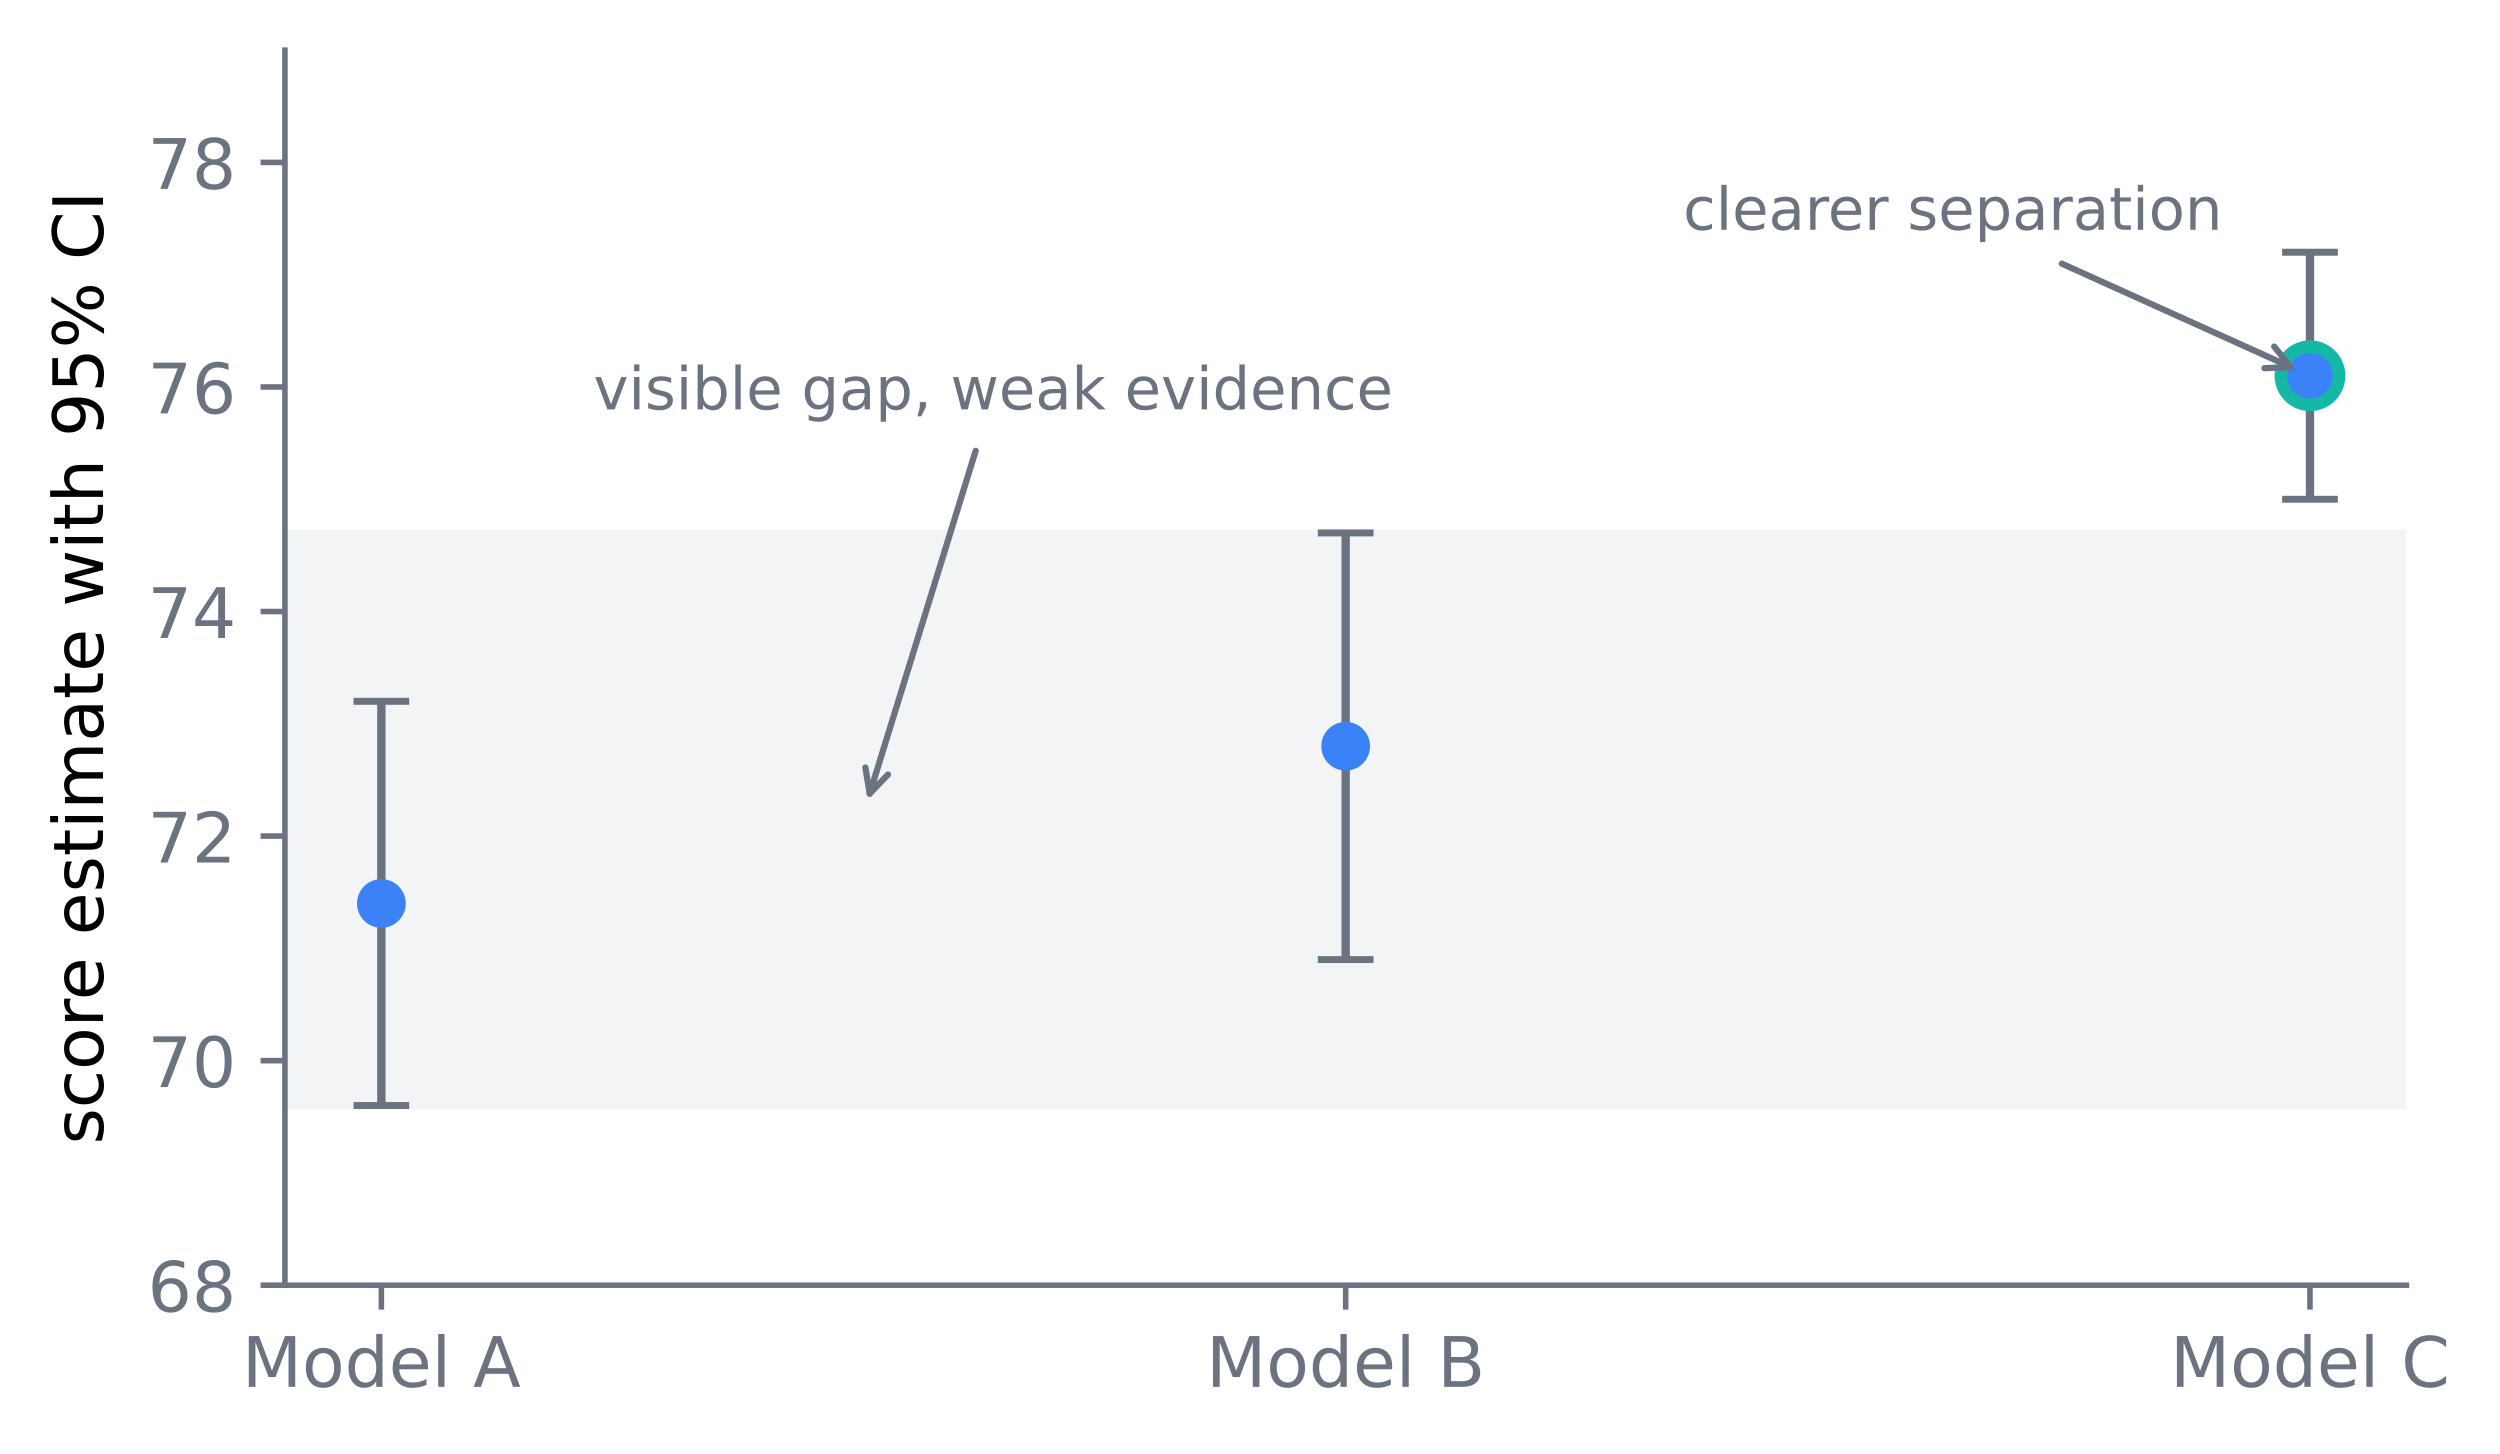
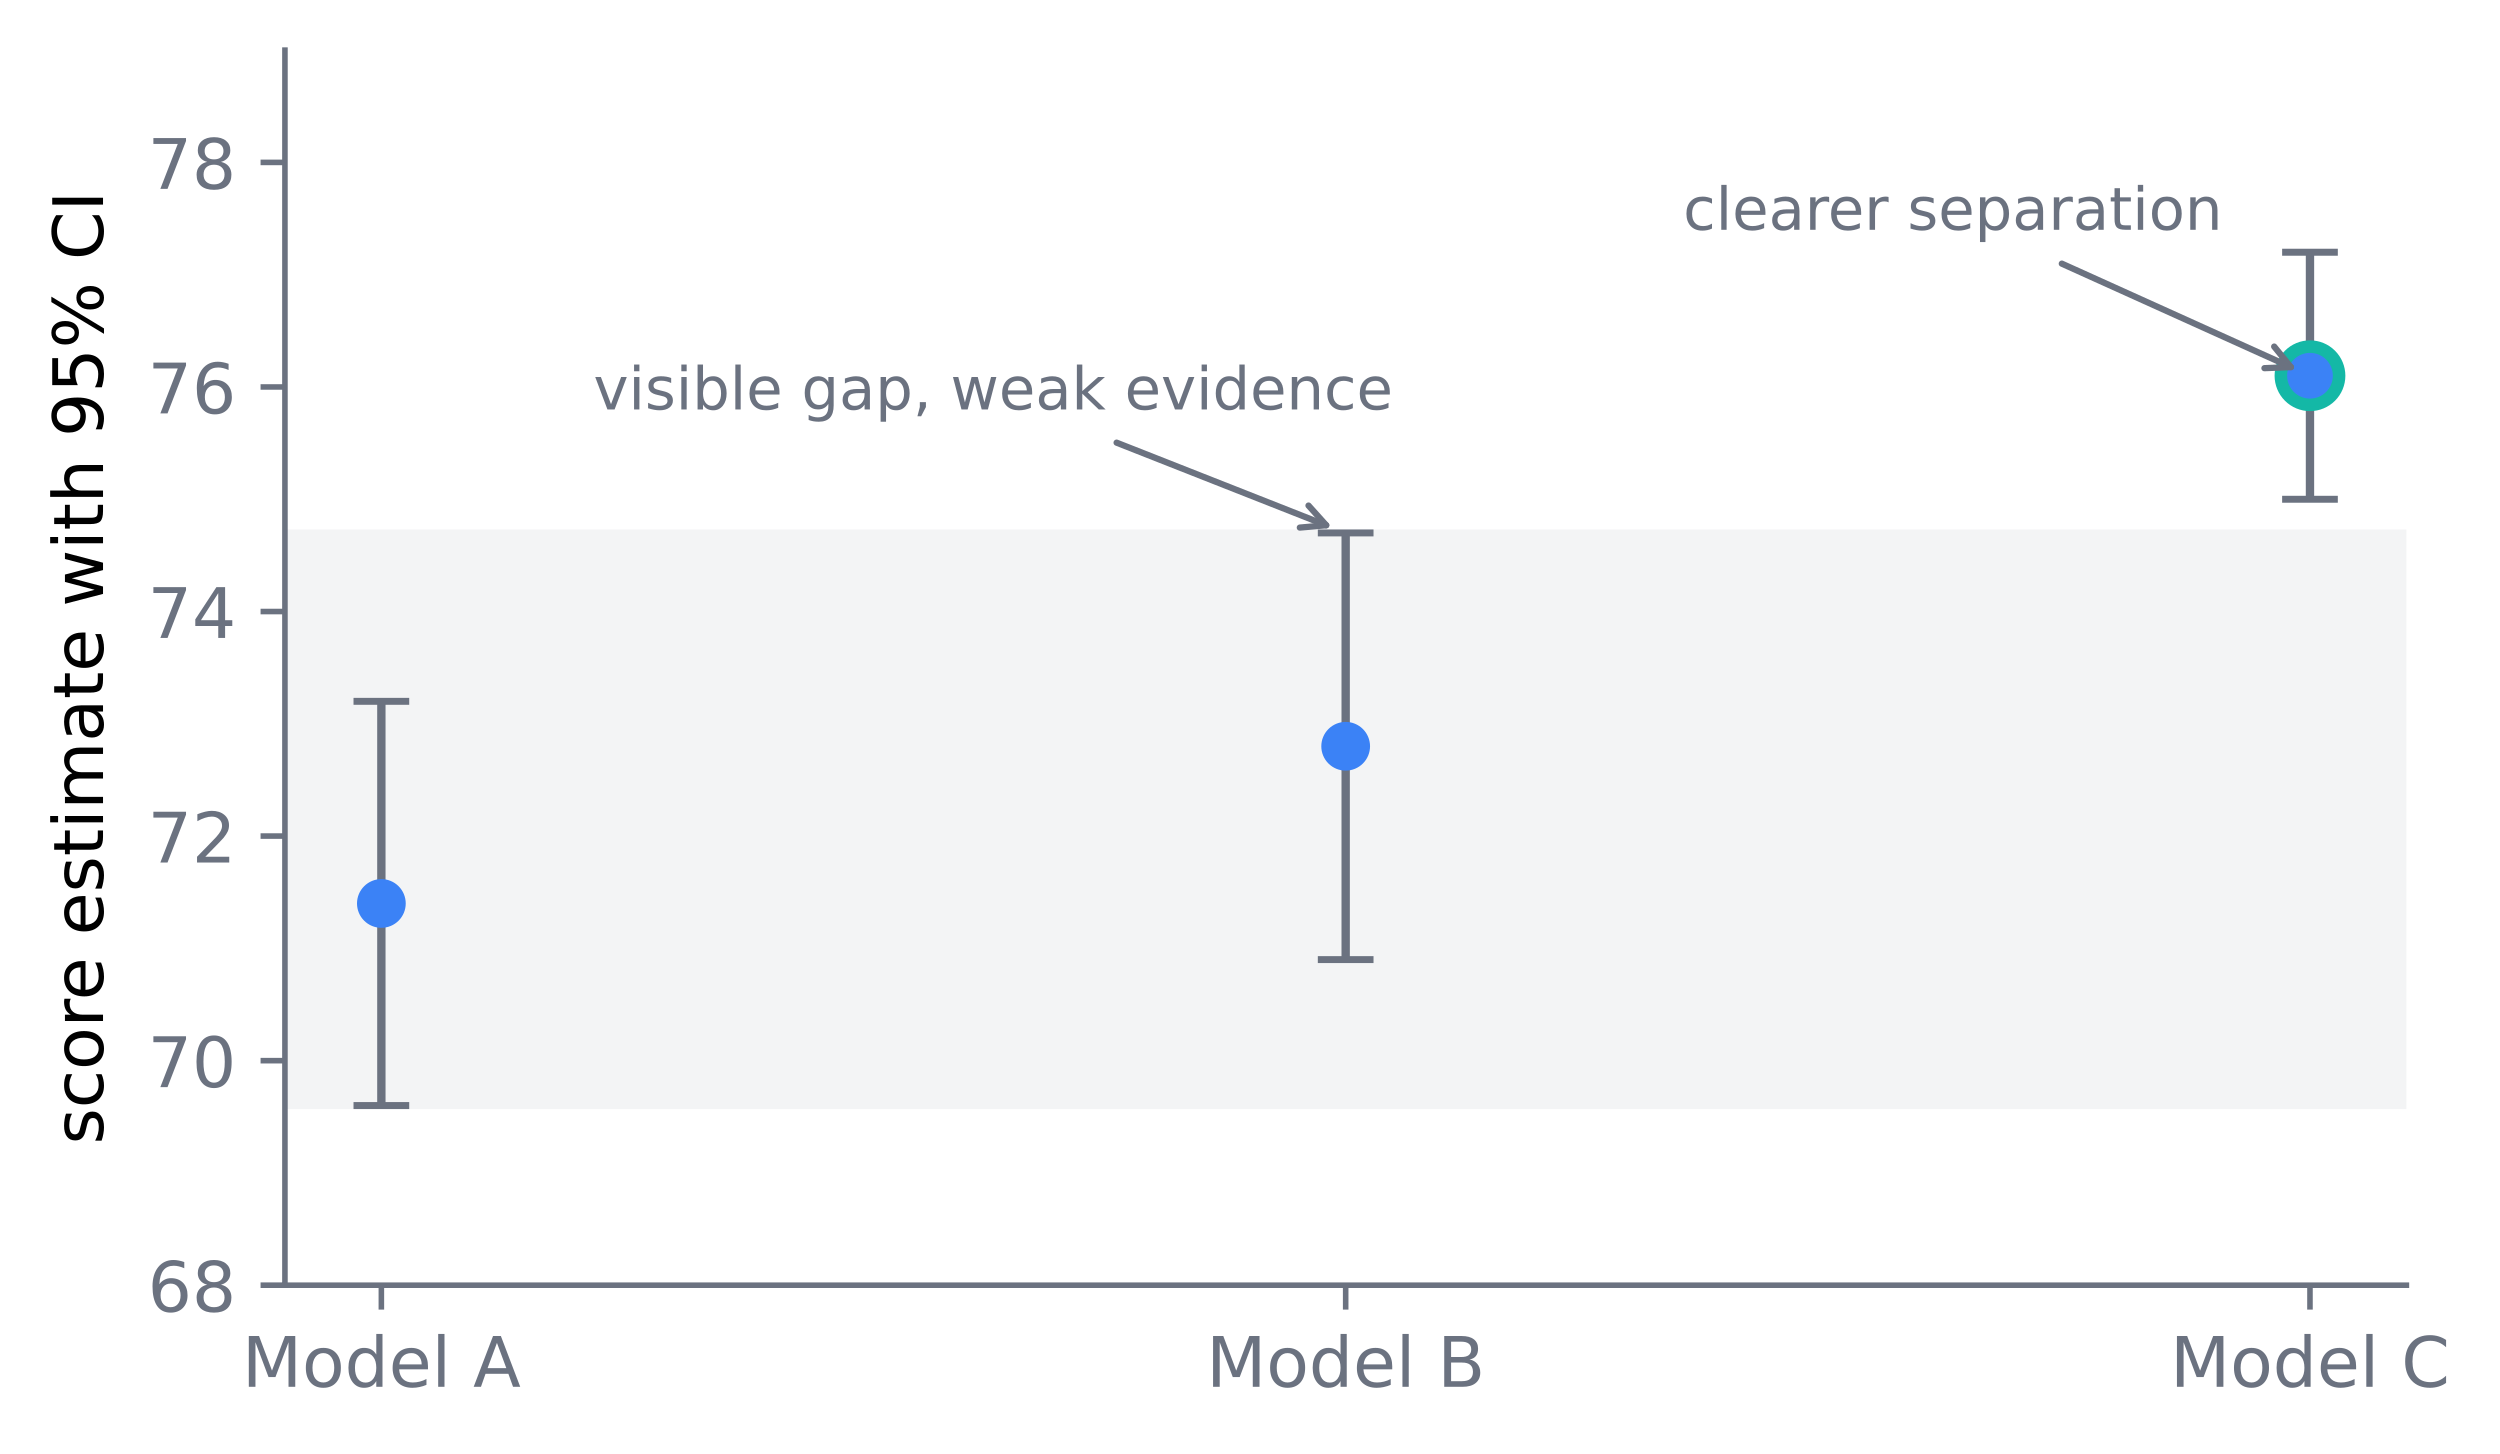
<svg xmlns="http://www.w3.org/2000/svg" xmlns:xlink="http://www.w3.org/1999/xlink" width="359.085pt" height="208.8pt" viewBox="0 0 359.085 208.8" version="1.1">
  <defs>
    <style type="text/css">*{stroke-linejoin: round; stroke-linecap: butt}</style>
  </defs>
  <g id="figure_1">
    <g id="patch_1">
      <path d="M 0 208.8 L 359.085 208.8 L 359.085 0 L 0 0 L 0 208.8 z " style="fill: none" />
    </g>
    <g id="axes_1">
      <g id="patch_2">
        <path d="M 40.926 184.599 L 345.642 184.599 L 345.642 7.2 L 40.926 7.2 L 40.926 184.599 z " style="fill: none" />
      </g>
      <g id="patch_3">
-         <path d="M 40.926 158.796 L 345.642 158.796 L 345.642 76.547 L 40.926 76.547 z " clip-path="url(#p4dfe352b25)" style="fill: #6b7280; opacity: 0.08; stroke: #6b7280; stroke-linejoin: miter" />
+         <path d="M 40.926 158.796 L 345.642 158.796 L 345.642 76.547 L 40.926 76.547 z " clip-path="url(#p0e6d34cd85)" style="fill: #6b7280; opacity: 0.08; stroke: #6b7280; stroke-linejoin: miter" />
      </g>
      <g id="matplotlib.axis_1">
        <g id="xtick_1">
          <g id="line2d_1">
            <defs>
-               <path id="m4fca0cd902" d="M 0 0 L 0 3.5 " style="stroke: #6b7280; stroke-width: 0.8" />
+               <path id="m40ed81e8cd" d="M 0 0 L 0 3.5 " style="stroke: #6b7280; stroke-width: 0.8" />
            </defs>
            <g>
-               <use xlink:href="#m4fca0cd902" x="54.777" y="184.599" style="fill: #6b7280; stroke: #6b7280; stroke-width: 0.8" />
+               <use xlink:href="#m40ed81e8cd" x="54.777" y="184.599" style="fill: #6b7280; stroke: #6b7280; stroke-width: 0.8" />
            </g>
          </g>
          <g id="text_1">
-             <g style="fill: #6b7280" transform="translate(34.75385 199.1977) scale(0.1 -0.1)">
-               <defs>
-                 <path id="DejaVuSans-30" d="M 628 4666 L 1569 4666 L 2759 1491 L 3956 4666 L 4897 4666 L 4897 0 L 4281 0 L 4281 4097 L 3078 897 L 2444 897 L 1241 4097 L 1241 0 L 628 0 L 628 4666 z " transform="scale(0.015625)" />
-                 <path id="DejaVuSans-52" d="M 1959 3097 Q 1497 3097 1228 2736 Q 959 2375 959 1747 Q 959 1119 1226 758 Q 1494 397 1959 397 Q 2419 397 2687 759 Q 2956 1122 2956 1747 Q 2956 2369 2687 2733 Q 2419 3097 1959 3097 z M 1959 3584 Q 2709 3584 3137 3096 Q 3566 2609 3566 1747 Q 3566 888 3137 398 Q 2709 -91 1959 -91 Q 1206 -91 779 398 Q 353 888 353 1747 Q 353 2609 779 3096 Q 1206 3584 1959 3584 z " transform="scale(0.015625)" />
-                 <path id="DejaVuSans-47" d="M 2906 2969 L 2906 4863 L 3481 4863 L 3481 0 L 2906 0 L 2906 525 Q 2725 213 2448 61 Q 2172 -91 1784 -91 Q 1150 -91 751 415 Q 353 922 353 1747 Q 353 2572 751 3078 Q 1150 3584 1784 3584 Q 2172 3584 2448 3432 Q 2725 3281 2906 2969 z M 947 1747 Q 947 1113 1208 752 Q 1469 391 1925 391 Q 2381 391 2643 752 Q 2906 1113 2906 1747 Q 2906 2381 2643 2742 Q 2381 3103 1925 3103 Q 1469 3103 1208 2742 Q 947 2381 947 1747 z " transform="scale(0.015625)" />
-                 <path id="DejaVuSans-48" d="M 3597 1894 L 3597 1613 L 953 1613 Q 991 1019 1311 708 Q 1631 397 2203 397 Q 2534 397 2845 478 Q 3156 559 3463 722 L 3463 178 Q 3153 47 2828 -22 Q 2503 -91 2169 -91 Q 1331 -91 842 396 Q 353 884 353 1716 Q 353 2575 817 3079 Q 1281 3584 2069 3584 Q 2775 3584 3186 3129 Q 3597 2675 3597 1894 z M 3022 2063 Q 3016 2534 2758 2815 Q 2500 3097 2075 3097 Q 1594 3097 1305 2825 Q 1016 2553 972 2059 L 3022 2063 z " transform="scale(0.015625)" />
-                 <path id="DejaVuSans-4f" d="M 603 4863 L 1178 4863 L 1178 0 L 603 0 L 603 4863 z " transform="scale(0.015625)" />
-                 <path id="DejaVuSans-3" transform="scale(0.015625)" />
-                 <path id="DejaVuSans-24" d="M 2188 4044 L 1331 1722 L 3047 1722 L 2188 4044 z M 1831 4666 L 2547 4666 L 4325 0 L 3669 0 L 3244 1197 L 1141 1197 L 716 0 L 50 0 L 1831 4666 z " transform="scale(0.015625)" />
-               </defs>
-               <use xlink:href="#DejaVuSans-30" />
-               <use xlink:href="#DejaVuSans-52" transform="translate(86.28125 0)" />
-               <use xlink:href="#DejaVuSans-47" transform="translate(147.4688 0)" />
-               <use xlink:href="#DejaVuSans-48" transform="translate(210.9531 0)" />
-               <use xlink:href="#DejaVuSans-4f" transform="translate(272.4844 0)" />
-               <use xlink:href="#DejaVuSans-3" transform="translate(300.2656 0)" />
-               <use xlink:href="#DejaVuSans-24" transform="translate(332.0469 0)" />
-             </g>
+             <text style="font-size: 10px; font-family: 'DejaVu Sans', 'Bitstream Vera Sans', 'Computer Modern Sans Serif', 'Lucida Grande', 'Verdana', 'Geneva', 'Lucid', 'Arial', 'Helvetica', 'Avant Garde', sans-serif; text-anchor: middle; fill: #6b7280" x="54.777" y="199.198" transform="rotate(-0 54.77651 199.1977)">Model A</text>
          </g>
        </g>
        <g id="xtick_2">
          <g id="line2d_2">
            <g>
-               <use xlink:href="#m4fca0cd902" x="193.284" y="184.599" style="fill: #6b7280; stroke: #6b7280; stroke-width: 0.8" />
+               <use xlink:href="#m40ed81e8cd" x="193.284" y="184.599" style="fill: #6b7280; stroke: #6b7280; stroke-width: 0.8" />
            </g>
          </g>
          <g id="text_2">
-             <g style="fill: #6b7280" transform="translate(173.2509 199.1977) scale(0.1 -0.1)">
-               <defs>
-                 <path id="DejaVuSans-25" d="M 1259 2228 L 1259 519 L 2272 519 Q 2781 519 3026 730 Q 3272 941 3272 1375 Q 3272 1813 3026 2020 Q 2781 2228 2272 2228 L 1259 2228 z M 1259 4147 L 1259 2741 L 2194 2741 Q 2656 2741 2882 2914 Q 3109 3088 3109 3444 Q 3109 3797 2882 3972 Q 2656 4147 2194 4147 L 1259 4147 z M 628 4666 L 2241 4666 Q 2963 4666 3353 4366 Q 3744 4066 3744 3513 Q 3744 3084 3544 2831 Q 3344 2578 2956 2516 Q 3422 2416 3680 2098 Q 3938 1781 3938 1306 Q 3938 681 3513 340 Q 3088 0 2303 0 L 628 0 L 628 4666 z " transform="scale(0.015625)" />
-               </defs>
-               <use xlink:href="#DejaVuSans-30" />
-               <use xlink:href="#DejaVuSans-52" transform="translate(86.28125 0)" />
-               <use xlink:href="#DejaVuSans-47" transform="translate(147.4688 0)" />
-               <use xlink:href="#DejaVuSans-48" transform="translate(210.9531 0)" />
-               <use xlink:href="#DejaVuSans-4f" transform="translate(272.4844 0)" />
-               <use xlink:href="#DejaVuSans-3" transform="translate(300.2656 0)" />
-               <use xlink:href="#DejaVuSans-25" transform="translate(332.0469 0)" />
-             </g>
+             <text style="font-size: 10px; font-family: 'DejaVu Sans', 'Bitstream Vera Sans', 'Computer Modern Sans Serif', 'Lucida Grande', 'Verdana', 'Geneva', 'Lucid', 'Arial', 'Helvetica', 'Avant Garde', sans-serif; text-anchor: middle; fill: #6b7280" x="193.284" y="199.198" transform="rotate(-0 193.2837 199.1977)">Model B</text>
          </g>
        </g>
        <g id="xtick_3">
          <g id="line2d_3">
            <g>
-               <use xlink:href="#m4fca0cd902" x="331.791" y="184.599" style="fill: #6b7280; stroke: #6b7280; stroke-width: 0.8" />
+               <use xlink:href="#m40ed81e8cd" x="331.791" y="184.599" style="fill: #6b7280; stroke: #6b7280; stroke-width: 0.8" />
            </g>
          </g>
          <g id="text_3">
-             <g style="fill: #6b7280" transform="translate(311.6972 199.1977) scale(0.1 -0.1)">
-               <defs>
-                 <path id="DejaVuSans-26" d="M 4122 4306 L 4122 3641 Q 3803 3938 3442 4084 Q 3081 4231 2675 4231 Q 1875 4231 1450 3742 Q 1025 3253 1025 2328 Q 1025 1406 1450 917 Q 1875 428 2675 428 Q 3081 428 3442 575 Q 3803 722 4122 1019 L 4122 359 Q 3791 134 3420 21 Q 3050 -91 2638 -91 Q 1578 -91 968 557 Q 359 1206 359 2328 Q 359 3453 968 4101 Q 1578 4750 2638 4750 Q 3056 4750 3426 4639 Q 3797 4528 4122 4306 z " transform="scale(0.015625)" />
-               </defs>
-               <use xlink:href="#DejaVuSans-30" />
-               <use xlink:href="#DejaVuSans-52" transform="translate(86.28125 0)" />
-               <use xlink:href="#DejaVuSans-47" transform="translate(147.4688 0)" />
-               <use xlink:href="#DejaVuSans-48" transform="translate(210.9531 0)" />
-               <use xlink:href="#DejaVuSans-4f" transform="translate(272.4844 0)" />
-               <use xlink:href="#DejaVuSans-3" transform="translate(300.2656 0)" />
-               <use xlink:href="#DejaVuSans-26" transform="translate(332.0469 0)" />
-             </g>
+             <text style="font-size: 10px; font-family: 'DejaVu Sans', 'Bitstream Vera Sans', 'Computer Modern Sans Serif', 'Lucida Grande', 'Verdana', 'Geneva', 'Lucid', 'Arial', 'Helvetica', 'Avant Garde', sans-serif; text-anchor: middle; fill: #6b7280" x="331.791" y="199.198" transform="rotate(-0 331.791 199.1977)">Model C</text>
          </g>
        </g>
      </g>
      <g id="matplotlib.axis_2">
        <g id="ytick_1">
          <g id="line2d_4">
            <defs>
-               <path id="m62fefb5743" d="M 0 0 L -3.5 0 " style="stroke: #6b7280; stroke-width: 0.8" />
+               <path id="m4687a16230" d="M 0 0 L -3.5 0 " style="stroke: #6b7280; stroke-width: 0.8" />
            </defs>
            <g>
-               <use xlink:href="#m62fefb5743" x="40.926" y="184.599" style="fill: #6b7280; stroke: #6b7280; stroke-width: 0.8" />
+               <use xlink:href="#m4687a16230" x="40.926" y="184.599" style="fill: #6b7280; stroke: #6b7280; stroke-width: 0.8" />
            </g>
          </g>
          <g id="text_4">
-             <g style="fill: #6b7280" transform="translate(21.20078 188.398) scale(0.1 -0.1)">
-               <defs>
-                 <path id="DejaVuSans-19" d="M 2113 2584 Q 1688 2584 1439 2293 Q 1191 2003 1191 1497 Q 1191 994 1439 701 Q 1688 409 2113 409 Q 2538 409 2786 701 Q 3034 994 3034 1497 Q 3034 2003 2786 2293 Q 2538 2584 2113 2584 z M 3366 4563 L 3366 3988 Q 3128 4100 2886 4159 Q 2644 4219 2406 4219 Q 1781 4219 1451 3797 Q 1122 3375 1075 2522 Q 1259 2794 1537 2939 Q 1816 3084 2150 3084 Q 2853 3084 3261 2657 Q 3669 2231 3669 1497 Q 3669 778 3244 343 Q 2819 -91 2113 -91 Q 1303 -91 875 529 Q 447 1150 447 2328 Q 447 3434 972 4092 Q 1497 4750 2381 4750 Q 2619 4750 2861 4703 Q 3103 4656 3366 4563 z " transform="scale(0.015625)" />
-                 <path id="DejaVuSans-1b" d="M 2034 2216 Q 1584 2216 1326 1975 Q 1069 1734 1069 1313 Q 1069 891 1326 650 Q 1584 409 2034 409 Q 2484 409 2743 651 Q 3003 894 3003 1313 Q 3003 1734 2745 1975 Q 2488 2216 2034 2216 z M 1403 2484 Q 997 2584 770 2862 Q 544 3141 544 3541 Q 544 4100 942 4425 Q 1341 4750 2034 4750 Q 2731 4750 3128 4425 Q 3525 4100 3525 3541 Q 3525 3141 3298 2862 Q 3072 2584 2669 2484 Q 3125 2378 3379 2068 Q 3634 1759 3634 1313 Q 3634 634 3220 271 Q 2806 -91 2034 -91 Q 1263 -91 848 271 Q 434 634 434 1313 Q 434 1759 690 2068 Q 947 2378 1403 2484 z M 1172 3481 Q 1172 3119 1398 2916 Q 1625 2713 2034 2713 Q 2441 2713 2670 2916 Q 2900 3119 2900 3481 Q 2900 3844 2670 4047 Q 2441 4250 2034 4250 Q 1625 4250 1398 4047 Q 1172 3844 1172 3481 z " transform="scale(0.015625)" />
-               </defs>
-               <use xlink:href="#DejaVuSans-19" />
-               <use xlink:href="#DejaVuSans-1b" transform="translate(63.625 0)" />
-             </g>
+             <text style="font-size: 10px; font-family: 'DejaVu Sans', 'Bitstream Vera Sans', 'Computer Modern Sans Serif', 'Lucida Grande', 'Verdana', 'Geneva', 'Lucid', 'Arial', 'Helvetica', 'Avant Garde', sans-serif; text-anchor: end; fill: #6b7280" x="33.926" y="188.398" transform="rotate(-0 33.92578 188.398)">68</text>
          </g>
        </g>
        <g id="ytick_2">
          <g id="line2d_5">
            <g>
-               <use xlink:href="#m62fefb5743" x="40.926" y="152.345" style="fill: #6b7280; stroke: #6b7280; stroke-width: 0.8" />
+               <use xlink:href="#m4687a16230" x="40.926" y="152.345" style="fill: #6b7280; stroke: #6b7280; stroke-width: 0.8" />
            </g>
          </g>
          <g id="text_5">
-             <g style="fill: #6b7280" transform="translate(21.20078 156.1436) scale(0.1 -0.1)">
-               <defs>
-                 <path id="DejaVuSans-1a" d="M 525 4666 L 3525 4666 L 3525 4397 L 1831 0 L 1172 0 L 2766 4134 L 525 4134 L 525 4666 z " transform="scale(0.015625)" />
-                 <path id="DejaVuSans-13" d="M 2034 4250 Q 1547 4250 1301 3770 Q 1056 3291 1056 2328 Q 1056 1369 1301 889 Q 1547 409 2034 409 Q 2525 409 2770 889 Q 3016 1369 3016 2328 Q 3016 3291 2770 3770 Q 2525 4250 2034 4250 z M 2034 4750 Q 2819 4750 3233 4129 Q 3647 3509 3647 2328 Q 3647 1150 3233 529 Q 2819 -91 2034 -91 Q 1250 -91 836 529 Q 422 1150 422 2328 Q 422 3509 836 4129 Q 1250 4750 2034 4750 z " transform="scale(0.015625)" />
-               </defs>
-               <use xlink:href="#DejaVuSans-1a" />
-               <use xlink:href="#DejaVuSans-13" transform="translate(63.625 0)" />
-             </g>
+             <text style="font-size: 10px; font-family: 'DejaVu Sans', 'Bitstream Vera Sans', 'Computer Modern Sans Serif', 'Lucida Grande', 'Verdana', 'Geneva', 'Lucid', 'Arial', 'Helvetica', 'Avant Garde', sans-serif; text-anchor: end; fill: #6b7280" x="33.926" y="156.144" transform="rotate(-0 33.92578 156.1436)">70</text>
          </g>
        </g>
        <g id="ytick_3">
          <g id="line2d_6">
            <g>
-               <use xlink:href="#m62fefb5743" x="40.926" y="120.09" style="fill: #6b7280; stroke: #6b7280; stroke-width: 0.8" />
+               <use xlink:href="#m4687a16230" x="40.926" y="120.09" style="fill: #6b7280; stroke: #6b7280; stroke-width: 0.8" />
            </g>
          </g>
          <g id="text_6">
-             <g style="fill: #6b7280" transform="translate(21.20078 123.8892) scale(0.1 -0.1)">
-               <defs>
-                 <path id="DejaVuSans-15" d="M 1228 531 L 3431 531 L 3431 0 L 469 0 L 469 531 Q 828 903 1448 1529 Q 2069 2156 2228 2338 Q 2531 2678 2651 2914 Q 2772 3150 2772 3378 Q 2772 3750 2511 3984 Q 2250 4219 1831 4219 Q 1534 4219 1204 4116 Q 875 4013 500 3803 L 500 4441 Q 881 4594 1212 4672 Q 1544 4750 1819 4750 Q 2544 4750 2975 4387 Q 3406 4025 3406 3419 Q 3406 3131 3298 2873 Q 3191 2616 2906 2266 Q 2828 2175 2409 1742 Q 1991 1309 1228 531 z " transform="scale(0.015625)" />
-               </defs>
-               <use xlink:href="#DejaVuSans-1a" />
-               <use xlink:href="#DejaVuSans-15" transform="translate(63.625 0)" />
-             </g>
+             <text style="font-size: 10px; font-family: 'DejaVu Sans', 'Bitstream Vera Sans', 'Computer Modern Sans Serif', 'Lucida Grande', 'Verdana', 'Geneva', 'Lucid', 'Arial', 'Helvetica', 'Avant Garde', sans-serif; text-anchor: end; fill: #6b7280" x="33.926" y="123.889" transform="rotate(-0 33.92578 123.8892)">72</text>
          </g>
        </g>
        <g id="ytick_4">
          <g id="line2d_7">
            <g>
-               <use xlink:href="#m62fefb5743" x="40.926" y="87.836" style="fill: #6b7280; stroke: #6b7280; stroke-width: 0.8" />
+               <use xlink:href="#m4687a16230" x="40.926" y="87.836" style="fill: #6b7280; stroke: #6b7280; stroke-width: 0.8" />
            </g>
          </g>
          <g id="text_7">
-             <g style="fill: #6b7280" transform="translate(21.20078 91.63484) scale(0.1 -0.1)">
-               <defs>
-                 <path id="DejaVuSans-17" d="M 2419 4116 L 825 1625 L 2419 1625 L 2419 4116 z M 2253 4666 L 3047 4666 L 3047 1625 L 3713 1625 L 3713 1100 L 3047 1100 L 3047 0 L 2419 0 L 2419 1100 L 313 1100 L 313 1709 L 2253 4666 z " transform="scale(0.015625)" />
-               </defs>
-               <use xlink:href="#DejaVuSans-1a" />
-               <use xlink:href="#DejaVuSans-17" transform="translate(63.625 0)" />
-             </g>
+             <text style="font-size: 10px; font-family: 'DejaVu Sans', 'Bitstream Vera Sans', 'Computer Modern Sans Serif', 'Lucida Grande', 'Verdana', 'Geneva', 'Lucid', 'Arial', 'Helvetica', 'Avant Garde', sans-serif; text-anchor: end; fill: #6b7280" x="33.926" y="91.635" transform="rotate(-0 33.92578 91.63484)">74</text>
          </g>
        </g>
        <g id="ytick_5">
          <g id="line2d_8">
            <g>
-               <use xlink:href="#m62fefb5743" x="40.926" y="55.582" style="fill: #6b7280; stroke: #6b7280; stroke-width: 0.8" />
+               <use xlink:href="#m4687a16230" x="40.926" y="55.582" style="fill: #6b7280; stroke: #6b7280; stroke-width: 0.8" />
            </g>
          </g>
          <g id="text_8">
-             <g style="fill: #6b7280" transform="translate(21.20078 59.38043) scale(0.1 -0.1)">
-               <use xlink:href="#DejaVuSans-1a" />
-               <use xlink:href="#DejaVuSans-19" transform="translate(63.625 0)" />
-             </g>
+             <text style="font-size: 10px; font-family: 'DejaVu Sans', 'Bitstream Vera Sans', 'Computer Modern Sans Serif', 'Lucida Grande', 'Verdana', 'Geneva', 'Lucid', 'Arial', 'Helvetica', 'Avant Garde', sans-serif; text-anchor: end; fill: #6b7280" x="33.926" y="59.38" transform="rotate(-0 33.92578 59.38043)">76</text>
          </g>
        </g>
        <g id="ytick_6">
          <g id="line2d_9">
            <g>
-               <use xlink:href="#m62fefb5743" x="40.926" y="23.327" style="fill: #6b7280; stroke: #6b7280; stroke-width: 0.8" />
+               <use xlink:href="#m4687a16230" x="40.926" y="23.327" style="fill: #6b7280; stroke: #6b7280; stroke-width: 0.8" />
            </g>
          </g>
          <g id="text_9">
-             <g style="fill: #6b7280" transform="translate(21.20078 27.12603) scale(0.1 -0.1)">
-               <use xlink:href="#DejaVuSans-1a" />
-               <use xlink:href="#DejaVuSans-1b" transform="translate(63.625 0)" />
-             </g>
+             <text style="font-size: 10px; font-family: 'DejaVu Sans', 'Bitstream Vera Sans', 'Computer Modern Sans Serif', 'Lucida Grande', 'Verdana', 'Geneva', 'Lucid', 'Arial', 'Helvetica', 'Avant Garde', sans-serif; text-anchor: end; fill: #6b7280" x="33.926" y="27.126" transform="rotate(-0 33.92578 27.12603)">78</text>
          </g>
        </g>
        <g id="text_10">
-           <g transform="translate(14.79844 164.3793) rotate(-90) scale(0.1 -0.1)">
-             <defs>
-               <path id="DejaVuSans-56" d="M 2834 3397 L 2834 2853 Q 2591 2978 2328 3040 Q 2066 3103 1784 3103 Q 1356 3103 1142 2972 Q 928 2841 928 2578 Q 928 2378 1081 2264 Q 1234 2150 1697 2047 L 1894 2003 Q 2506 1872 2764 1633 Q 3022 1394 3022 966 Q 3022 478 2636 193 Q 2250 -91 1575 -91 Q 1294 -91 989 -36 Q 684 19 347 128 L 347 722 Q 666 556 975 473 Q 1284 391 1588 391 Q 1994 391 2212 530 Q 2431 669 2431 922 Q 2431 1156 2273 1281 Q 2116 1406 1581 1522 L 1381 1569 Q 847 1681 609 1914 Q 372 2147 372 2553 Q 372 3047 722 3315 Q 1072 3584 1716 3584 Q 2034 3584 2315 3537 Q 2597 3491 2834 3397 z " transform="scale(0.015625)" />
-               <path id="DejaVuSans-46" d="M 3122 3366 L 3122 2828 Q 2878 2963 2633 3030 Q 2388 3097 2138 3097 Q 1578 3097 1268 2742 Q 959 2388 959 1747 Q 959 1106 1268 751 Q 1578 397 2138 397 Q 2388 397 2633 464 Q 2878 531 3122 666 L 3122 134 Q 2881 22 2623 -34 Q 2366 -91 2075 -91 Q 1284 -91 818 406 Q 353 903 353 1747 Q 353 2603 823 3093 Q 1294 3584 2113 3584 Q 2378 3584 2631 3529 Q 2884 3475 3122 3366 z " transform="scale(0.015625)" />
-               <path id="DejaVuSans-55" d="M 2631 2963 Q 2534 3019 2420 3045 Q 2306 3072 2169 3072 Q 1681 3072 1420 2755 Q 1159 2438 1159 1844 L 1159 0 L 581 0 L 581 3500 L 1159 3500 L 1159 2956 Q 1341 3275 1631 3429 Q 1922 3584 2338 3584 Q 2397 3584 2469 3576 Q 2541 3569 2628 3553 L 2631 2963 z " transform="scale(0.015625)" />
-               <path id="DejaVuSans-57" d="M 1172 4494 L 1172 3500 L 2356 3500 L 2356 3053 L 1172 3053 L 1172 1153 Q 1172 725 1289 603 Q 1406 481 1766 481 L 2356 481 L 2356 0 L 1766 0 Q 1100 0 847 248 Q 594 497 594 1153 L 594 3053 L 172 3053 L 172 3500 L 594 3500 L 594 4494 L 1172 4494 z " transform="scale(0.015625)" />
-               <path id="DejaVuSans-4c" d="M 603 3500 L 1178 3500 L 1178 0 L 603 0 L 603 3500 z M 603 4863 L 1178 4863 L 1178 4134 L 603 4134 L 603 4863 z " transform="scale(0.015625)" />
-               <path id="DejaVuSans-50" d="M 3328 2828 Q 3544 3216 3844 3400 Q 4144 3584 4550 3584 Q 5097 3584 5394 3201 Q 5691 2819 5691 2113 L 5691 0 L 5113 0 L 5113 2094 Q 5113 2597 4934 2840 Q 4756 3084 4391 3084 Q 3944 3084 3684 2787 Q 3425 2491 3425 1978 L 3425 0 L 2847 0 L 2847 2094 Q 2847 2600 2669 2842 Q 2491 3084 2119 3084 Q 1678 3084 1418 2786 Q 1159 2488 1159 1978 L 1159 0 L 581 0 L 581 3500 L 1159 3500 L 1159 2956 Q 1356 3278 1631 3431 Q 1906 3584 2284 3584 Q 2666 3584 2933 3390 Q 3200 3197 3328 2828 z " transform="scale(0.015625)" />
-               <path id="DejaVuSans-44" d="M 2194 1759 Q 1497 1759 1228 1600 Q 959 1441 959 1056 Q 959 750 1161 570 Q 1363 391 1709 391 Q 2188 391 2477 730 Q 2766 1069 2766 1631 L 2766 1759 L 2194 1759 z M 3341 1997 L 3341 0 L 2766 0 L 2766 531 Q 2569 213 2275 61 Q 1981 -91 1556 -91 Q 1019 -91 701 211 Q 384 513 384 1019 Q 384 1609 779 1909 Q 1175 2209 1959 2209 L 2766 2209 L 2766 2266 Q 2766 2663 2505 2880 Q 2244 3097 1772 3097 Q 1472 3097 1187 3025 Q 903 2953 641 2809 L 641 3341 Q 956 3463 1253 3523 Q 1550 3584 1831 3584 Q 2591 3584 2966 3190 Q 3341 2797 3341 1997 z " transform="scale(0.015625)" />
-               <path id="DejaVuSans-5a" d="M 269 3500 L 844 3500 L 1563 769 L 2278 3500 L 2956 3500 L 3675 769 L 4391 3500 L 4966 3500 L 4050 0 L 3372 0 L 2619 2869 L 1863 0 L 1184 0 L 269 3500 z " transform="scale(0.015625)" />
-               <path id="DejaVuSans-4b" d="M 3513 2113 L 3513 0 L 2938 0 L 2938 2094 Q 2938 2591 2744 2837 Q 2550 3084 2163 3084 Q 1697 3084 1428 2787 Q 1159 2491 1159 1978 L 1159 0 L 581 0 L 581 4863 L 1159 4863 L 1159 2956 Q 1366 3272 1645 3428 Q 1925 3584 2291 3584 Q 2894 3584 3203 3211 Q 3513 2838 3513 2113 z " transform="scale(0.015625)" />
-               <path id="DejaVuSans-1c" d="M 703 97 L 703 672 Q 941 559 1184 500 Q 1428 441 1663 441 Q 2288 441 2617 861 Q 2947 1281 2994 2138 Q 2813 1869 2534 1725 Q 2256 1581 1919 1581 Q 1219 1581 811 2004 Q 403 2428 403 3163 Q 403 3881 828 4315 Q 1253 4750 1959 4750 Q 2769 4750 3195 4129 Q 3622 3509 3622 2328 Q 3622 1225 3098 567 Q 2575 -91 1691 -91 Q 1453 -91 1209 -44 Q 966 3 703 97 z M 1959 2075 Q 2384 2075 2632 2365 Q 2881 2656 2881 3163 Q 2881 3666 2632 3958 Q 2384 4250 1959 4250 Q 1534 4250 1286 3958 Q 1038 3666 1038 3163 Q 1038 2656 1286 2365 Q 1534 2075 1959 2075 z " transform="scale(0.015625)" />
-               <path id="DejaVuSans-18" d="M 691 4666 L 3169 4666 L 3169 4134 L 1269 4134 L 1269 2991 Q 1406 3038 1543 3061 Q 1681 3084 1819 3084 Q 2600 3084 3056 2656 Q 3513 2228 3513 1497 Q 3513 744 3044 326 Q 2575 -91 1722 -91 Q 1428 -91 1123 -41 Q 819 9 494 109 L 494 744 Q 775 591 1075 516 Q 1375 441 1709 441 Q 2250 441 2565 725 Q 2881 1009 2881 1497 Q 2881 1984 2565 2268 Q 2250 2553 1709 2553 Q 1456 2553 1204 2497 Q 953 2441 691 2322 L 691 4666 z " transform="scale(0.015625)" />
-               <path id="DejaVuSans-8" d="M 4653 2053 Q 4381 2053 4226 1822 Q 4072 1591 4072 1178 Q 4072 772 4226 539 Q 4381 306 4653 306 Q 4919 306 5073 539 Q 5228 772 5228 1178 Q 5228 1588 5073 1820 Q 4919 2053 4653 2053 z M 4653 2450 Q 5147 2450 5437 2106 Q 5728 1763 5728 1178 Q 5728 594 5436 251 Q 5144 -91 4653 -91 Q 4153 -91 3862 251 Q 3572 594 3572 1178 Q 3572 1766 3864 2108 Q 4156 2450 4653 2450 z M 1428 4353 Q 1159 4353 1004 4120 Q 850 3888 850 3481 Q 850 3069 1003 2837 Q 1156 2606 1428 2606 Q 1700 2606 1854 2837 Q 2009 3069 2009 3481 Q 2009 3884 1853 4118 Q 1697 4353 1428 4353 z M 4250 4750 L 4750 4750 L 1831 -91 L 1331 -91 L 4250 4750 z M 1428 4750 Q 1922 4750 2215 4408 Q 2509 4066 2509 3481 Q 2509 2891 2217 2550 Q 1925 2209 1428 2209 Q 931 2209 642 2551 Q 353 2894 353 3481 Q 353 4063 643 4406 Q 934 4750 1428 4750 z " transform="scale(0.015625)" />
-               <path id="DejaVuSans-2c" d="M 628 4666 L 1259 4666 L 1259 0 L 628 0 L 628 4666 z " transform="scale(0.015625)" />
-             </defs>
-             <use xlink:href="#DejaVuSans-56" />
-             <use xlink:href="#DejaVuSans-46" transform="translate(52.09375 0)" />
-             <use xlink:href="#DejaVuSans-52" transform="translate(107.0781 0)" />
-             <use xlink:href="#DejaVuSans-55" transform="translate(168.2656 0)" />
-             <use xlink:href="#DejaVuSans-48" transform="translate(207.1719 0)" />
-             <use xlink:href="#DejaVuSans-3" transform="translate(268.7031 0)" />
-             <use xlink:href="#DejaVuSans-48" transform="translate(300.4844 0)" />
-             <use xlink:href="#DejaVuSans-56" transform="translate(362.0156 0)" />
-             <use xlink:href="#DejaVuSans-57" transform="translate(414.1094 0)" />
-             <use xlink:href="#DejaVuSans-4c" transform="translate(453.3125 0)" />
-             <use xlink:href="#DejaVuSans-50" transform="translate(481.0938 0)" />
-             <use xlink:href="#DejaVuSans-44" transform="translate(578.5 0)" />
-             <use xlink:href="#DejaVuSans-57" transform="translate(639.7812 0)" />
-             <use xlink:href="#DejaVuSans-48" transform="translate(678.9844 0)" />
-             <use xlink:href="#DejaVuSans-3" transform="translate(740.5156 0)" />
-             <use xlink:href="#DejaVuSans-5a" transform="translate(772.2969 0)" />
-             <use xlink:href="#DejaVuSans-4c" transform="translate(854.0781 0)" />
-             <use xlink:href="#DejaVuSans-57" transform="translate(881.8594 0)" />
-             <use xlink:href="#DejaVuSans-4b" transform="translate(921.0625 0)" />
-             <use xlink:href="#DejaVuSans-3" transform="translate(984.4375 0)" />
-             <use xlink:href="#DejaVuSans-1c" transform="translate(1016.219 0)" />
-             <use xlink:href="#DejaVuSans-18" transform="translate(1079.844 0)" />
-             <use xlink:href="#DejaVuSans-8" transform="translate(1143.469 0)" />
-             <use xlink:href="#DejaVuSans-3" transform="translate(1238.484 0)" />
-             <use xlink:href="#DejaVuSans-26" transform="translate(1270.266 0)" />
-             <use xlink:href="#DejaVuSans-2c" transform="translate(1340.094 0)" />
-           </g>
+           <text style="font-size: 10px; font-family: 'DejaVu Sans', 'Bitstream Vera Sans', 'Computer Modern Sans Serif', 'Lucida Grande', 'Verdana', 'Geneva', 'Lucid', 'Arial', 'Helvetica', 'Avant Garde', sans-serif; text-anchor: middle" x="14.798" y="95.9" transform="rotate(-90 14.79844 95.89961)">score estimate with 95% CI</text>
        </g>
      </g>
      <g id="LineCollection_1">
-         <path d="M 54.777 158.796 L 54.777 100.738 " clip-path="url(#p4dfe352b25)" style="fill: none; stroke: #6b7280; stroke-width: 1.2" />
-         <path d="M 193.284 137.83 L 193.284 76.547 " clip-path="url(#p4dfe352b25)" style="fill: none; stroke: #6b7280; stroke-width: 1.2" />
-         <path d="M 331.791 71.709 L 331.791 36.229 " clip-path="url(#p4dfe352b25)" style="fill: none; stroke: #6b7280; stroke-width: 1.2" />
+         <path d="M 54.777 158.796 L 54.777 100.738 " clip-path="url(#p0e6d34cd85)" style="fill: none; stroke: #6b7280; stroke-width: 1.2" />
+         <path d="M 193.284 137.83 L 193.284 76.547 " clip-path="url(#p0e6d34cd85)" style="fill: none; stroke: #6b7280; stroke-width: 1.2" />
+         <path d="M 331.791 71.709 L 331.791 36.229 " clip-path="url(#p0e6d34cd85)" style="fill: none; stroke: #6b7280; stroke-width: 1.2" />
      </g>
      <g id="line2d_10">
        <defs>
-           <path id="m6260d676c8" d="M 4 0 L -4 -0 " style="stroke: #6b7280" />
+           <path id="m1ef84454fa" d="M 4 0 L -4 -0 " style="stroke: #6b7280" />
        </defs>
-         <g clip-path="url(#p4dfe352b25)">
-           <use xlink:href="#m6260d676c8" x="54.777" y="158.796" style="fill: #3b82f6; stroke: #6b7280" />
-           <use xlink:href="#m6260d676c8" x="193.284" y="137.83" style="fill: #3b82f6; stroke: #6b7280" />
-           <use xlink:href="#m6260d676c8" x="331.791" y="71.709" style="fill: #3b82f6; stroke: #6b7280" />
+         <g clip-path="url(#p0e6d34cd85)">
+           <use xlink:href="#m1ef84454fa" x="54.777" y="158.796" style="fill: #3b82f6; stroke: #6b7280" />
+           <use xlink:href="#m1ef84454fa" x="193.284" y="137.83" style="fill: #3b82f6; stroke: #6b7280" />
+           <use xlink:href="#m1ef84454fa" x="331.791" y="71.709" style="fill: #3b82f6; stroke: #6b7280" />
        </g>
      </g>
      <g id="line2d_11">
-         <g clip-path="url(#p4dfe352b25)">
-           <use xlink:href="#m6260d676c8" x="54.777" y="100.738" style="fill: #3b82f6; stroke: #6b7280" />
-           <use xlink:href="#m6260d676c8" x="193.284" y="76.547" style="fill: #3b82f6; stroke: #6b7280" />
-           <use xlink:href="#m6260d676c8" x="331.791" y="36.229" style="fill: #3b82f6; stroke: #6b7280" />
+         <g clip-path="url(#p0e6d34cd85)">
+           <use xlink:href="#m1ef84454fa" x="54.777" y="100.738" style="fill: #3b82f6; stroke: #6b7280" />
+           <use xlink:href="#m1ef84454fa" x="193.284" y="76.547" style="fill: #3b82f6; stroke: #6b7280" />
+           <use xlink:href="#m1ef84454fa" x="331.791" y="36.229" style="fill: #3b82f6; stroke: #6b7280" />
        </g>
      </g>
      <g id="line2d_12">
        <defs>
-           <path id="m90817b1778" d="M 0 3 C 0.796 3 1.559 2.684 2.121 2.121 C 2.684 1.559 3 0.796 3 0 C 3 -0.796 2.684 -1.559 2.121 -2.121 C 1.559 -2.684 0.796 -3 0 -3 C -0.796 -3 -1.559 -2.684 -2.121 -2.121 C -2.684 -1.559 -3 -0.796 -3 0 C -3 0.796 -2.684 1.559 -2.121 2.121 C -1.559 2.684 -0.796 3 0 3 z " style="stroke: #3b82f6" />
+           <path id="m7d94506414" d="M 0 3 C 0.796 3 1.559 2.684 2.121 2.121 C 2.684 1.559 3 0.796 3 0 C 3 -0.796 2.684 -1.559 2.121 -2.121 C 1.559 -2.684 0.796 -3 0 -3 C -0.796 -3 -1.559 -2.684 -2.121 -2.121 C -2.684 -1.559 -3 -0.796 -3 0 C -3 0.796 -2.684 1.559 -2.121 2.121 C -1.559 2.684 -0.796 3 0 3 z " style="stroke: #3b82f6" />
        </defs>
-         <g clip-path="url(#p4dfe352b25)">
-           <use xlink:href="#m90817b1778" x="54.777" y="129.767" style="fill: #3b82f6; stroke: #3b82f6" />
-           <use xlink:href="#m90817b1778" x="193.284" y="107.189" style="fill: #3b82f6; stroke: #3b82f6" />
-           <use xlink:href="#m90817b1778" x="331.791" y="53.969" style="fill: #3b82f6; stroke: #3b82f6" />
+         <g clip-path="url(#p0e6d34cd85)">
+           <use xlink:href="#m7d94506414" x="54.777" y="129.767" style="fill: #3b82f6; stroke: #3b82f6" />
+           <use xlink:href="#m7d94506414" x="193.284" y="107.189" style="fill: #3b82f6; stroke: #3b82f6" />
+           <use xlink:href="#m7d94506414" x="331.791" y="53.969" style="fill: #3b82f6; stroke: #3b82f6" />
        </g>
      </g>
      <g id="patch_4">
        <path d="M 40.926 184.599 L 40.926 7.2 " style="fill: none; stroke: #6b7280; stroke-width: 0.8; stroke-linejoin: miter; stroke-linecap: square" />
      </g>
      <g id="patch_5">
        <path d="M 40.926 184.599 L 345.642 184.599 " style="fill: none; stroke: #6b7280; stroke-width: 0.8; stroke-linejoin: miter; stroke-linecap: square" />
      </g>
      <g id="PathCollection_1">
-         <path d="M 331.791 58.152 C 332.9 58.152 333.965 57.711 334.749 56.927 C 335.534 56.142 335.974 55.078 335.974 53.969 C 335.974 52.859 335.534 51.795 334.749 51.011 C 333.965 50.226 332.9 49.786 331.791 49.786 C 330.682 49.786 329.617 50.226 328.833 51.011 C 328.048 51.795 327.608 52.859 327.608 53.969 C 327.608 55.078 328.048 56.142 328.833 56.927 C 329.617 57.711 330.682 58.152 331.791 58.152 L 331.791 58.152 z " clip-path="url(#p4dfe352b25)" style="fill: none; stroke: #14b8a6; stroke-width: 1.8" />
+         <path d="M 331.791 58.152 C 332.9 58.152 333.965 57.711 334.749 56.927 C 335.534 56.142 335.974 55.078 335.974 53.969 C 335.974 52.859 335.534 51.795 334.749 51.011 C 333.965 50.226 332.9 49.786 331.791 49.786 C 330.682 49.786 329.617 50.226 328.833 51.011 C 328.048 51.795 327.608 52.859 327.608 53.969 C 327.608 55.078 328.048 56.142 328.833 56.927 C 329.617 57.711 330.682 58.152 331.791 58.152 L 331.791 58.152 z " clip-path="url(#p0e6d34cd85)" style="fill: none; stroke: #14b8a6; stroke-width: 1.8" />
      </g>
      <g id="patch_6">
-         <path d="M 140.14 64.757 Q 132.381 89.855 124.918 113.992 " style="fill: none; stroke: #6b7280; stroke-width: 0.9; stroke-linecap: round" />
-         <path d="M 127.547 111.246 L 124.918 113.992 L 124.298 110.242 " style="fill: none; stroke: #6b7280; stroke-width: 0.9; stroke-linecap: round" />
+         <path d="M 160.385 63.582 Q 175.904 69.698 190.488 75.445 " style="fill: none; stroke: #6b7280; stroke-width: 0.9; stroke-linecap: round" />
+         <path d="M 187.948 72.617 L 190.488 75.445 L 186.702 75.78 " style="fill: none; stroke: #6b7280; stroke-width: 0.9; stroke-linecap: round" />
      </g>
      <g id="text_11">
-         <g style="fill: #6b7280" transform="translate(85.2481 58.80705) scale(0.085 -0.085)">
-           <defs>
-             <path id="DejaVuSans-59" d="M 191 3500 L 800 3500 L 1894 563 L 2988 3500 L 3597 3500 L 2284 0 L 1503 0 L 191 3500 z " transform="scale(0.015625)" />
-             <path id="DejaVuSans-45" d="M 3116 1747 Q 3116 2381 2855 2742 Q 2594 3103 2138 3103 Q 1681 3103 1420 2742 Q 1159 2381 1159 1747 Q 1159 1113 1420 752 Q 1681 391 2138 391 Q 2594 391 2855 752 Q 3116 1113 3116 1747 z M 1159 2969 Q 1341 3281 1617 3432 Q 1894 3584 2278 3584 Q 2916 3584 3314 3078 Q 3713 2572 3713 1747 Q 3713 922 3314 415 Q 2916 -91 2278 -91 Q 1894 -91 1617 61 Q 1341 213 1159 525 L 1159 0 L 581 0 L 581 4863 L 1159 4863 L 1159 2969 z " transform="scale(0.015625)" />
-             <path id="DejaVuSans-4a" d="M 2906 1791 Q 2906 2416 2648 2759 Q 2391 3103 1925 3103 Q 1463 3103 1205 2759 Q 947 2416 947 1791 Q 947 1169 1205 825 Q 1463 481 1925 481 Q 2391 481 2648 825 Q 2906 1169 2906 1791 z M 3481 434 Q 3481 -459 3084 -895 Q 2688 -1331 1869 -1331 Q 1566 -1331 1297 -1286 Q 1028 -1241 775 -1147 L 775 -588 Q 1028 -725 1275 -790 Q 1522 -856 1778 -856 Q 2344 -856 2625 -561 Q 2906 -266 2906 331 L 2906 616 Q 2728 306 2450 153 Q 2172 0 1784 0 Q 1141 0 747 490 Q 353 981 353 1791 Q 353 2603 747 3093 Q 1141 3584 1784 3584 Q 2172 3584 2450 3431 Q 2728 3278 2906 2969 L 2906 3500 L 3481 3500 L 3481 434 z " transform="scale(0.015625)" />
-             <path id="DejaVuSans-53" d="M 1159 525 L 1159 -1331 L 581 -1331 L 581 3500 L 1159 3500 L 1159 2969 Q 1341 3281 1617 3432 Q 1894 3584 2278 3584 Q 2916 3584 3314 3078 Q 3713 2572 3713 1747 Q 3713 922 3314 415 Q 2916 -91 2278 -91 Q 1894 -91 1617 61 Q 1341 213 1159 525 z M 3116 1747 Q 3116 2381 2855 2742 Q 2594 3103 2138 3103 Q 1681 3103 1420 2742 Q 1159 2381 1159 1747 Q 1159 1113 1420 752 Q 1681 391 2138 391 Q 2594 391 2855 752 Q 3116 1113 3116 1747 z " transform="scale(0.015625)" />
-             <path id="DejaVuSans-f" d="M 750 794 L 1409 794 L 1409 256 L 897 -744 L 494 -744 L 750 256 L 750 794 z " transform="scale(0.015625)" />
-             <path id="DejaVuSans-4e" d="M 581 4863 L 1159 4863 L 1159 1991 L 2875 3500 L 3609 3500 L 1753 1863 L 3688 0 L 2938 0 L 1159 1709 L 1159 0 L 581 0 L 581 4863 z " transform="scale(0.015625)" />
-             <path id="DejaVuSans-51" d="M 3513 2113 L 3513 0 L 2938 0 L 2938 2094 Q 2938 2591 2744 2837 Q 2550 3084 2163 3084 Q 1697 3084 1428 2787 Q 1159 2491 1159 1978 L 1159 0 L 581 0 L 581 3500 L 1159 3500 L 1159 2956 Q 1366 3272 1645 3428 Q 1925 3584 2291 3584 Q 2894 3584 3203 3211 Q 3513 2838 3513 2113 z " transform="scale(0.015625)" />
-           </defs>
-           <use xlink:href="#DejaVuSans-59" />
-           <use xlink:href="#DejaVuSans-4c" transform="translate(59.1875 0)" />
-           <use xlink:href="#DejaVuSans-56" transform="translate(86.96875 0)" />
-           <use xlink:href="#DejaVuSans-4c" transform="translate(139.0625 0)" />
-           <use xlink:href="#DejaVuSans-45" transform="translate(166.8438 0)" />
-           <use xlink:href="#DejaVuSans-4f" transform="translate(230.3281 0)" />
-           <use xlink:href="#DejaVuSans-48" transform="translate(258.1094 0)" />
-           <use xlink:href="#DejaVuSans-3" transform="translate(319.6406 0)" />
-           <use xlink:href="#DejaVuSans-4a" transform="translate(351.4219 0)" />
-           <use xlink:href="#DejaVuSans-44" transform="translate(414.9062 0)" />
-           <use xlink:href="#DejaVuSans-53" transform="translate(476.1875 0)" />
-           <use xlink:href="#DejaVuSans-f" transform="translate(539.6719 0)" />
-           <use xlink:href="#DejaVuSans-3" transform="translate(571.4531 0)" />
-           <use xlink:href="#DejaVuSans-5a" transform="translate(603.2344 0)" />
-           <use xlink:href="#DejaVuSans-48" transform="translate(685.0156 0)" />
-           <use xlink:href="#DejaVuSans-44" transform="translate(746.5469 0)" />
-           <use xlink:href="#DejaVuSans-4e" transform="translate(807.8281 0)" />
-           <use xlink:href="#DejaVuSans-3" transform="translate(865.7344 0)" />
-           <use xlink:href="#DejaVuSans-48" transform="translate(897.5156 0)" />
-           <use xlink:href="#DejaVuSans-59" transform="translate(959.0469 0)" />
-           <use xlink:href="#DejaVuSans-4c" transform="translate(1018.234 0)" />
-           <use xlink:href="#DejaVuSans-47" transform="translate(1046.016 0)" />
-           <use xlink:href="#DejaVuSans-48" transform="translate(1109.5 0)" />
-           <use xlink:href="#DejaVuSans-51" transform="translate(1171.031 0)" />
-           <use xlink:href="#DejaVuSans-46" transform="translate(1234.406 0)" />
-           <use xlink:href="#DejaVuSans-48" transform="translate(1289.391 0)" />
-         </g>
+         <text style="font-size: 8.5px; font-family: 'DejaVu Sans', 'Bitstream Vera Sans', 'Computer Modern Sans Serif', 'Lucida Grande', 'Verdana', 'Geneva', 'Lucid', 'Arial', 'Helvetica', 'Avant Garde', sans-serif; text-anchor: start; fill: #6b7280" x="85.248" y="58.807" transform="rotate(-0 85.2481 58.80705)">visible gap, weak evidence</text>
      </g>
      <g id="patch_7">
        <path d="M 296.148 37.869 Q 313.058 45.507 329.051 52.731 " style="fill: none; stroke: #6b7280; stroke-width: 0.9; stroke-linecap: round" />
        <path d="M 326.652 49.782 L 329.051 52.731 L 325.253 52.881 " style="fill: none; stroke: #6b7280; stroke-width: 0.9; stroke-linecap: round" />
      </g>
      <g id="text_12">
-         <g style="fill: #6b7280" transform="translate(241.7613 33.00352) scale(0.085 -0.085)">
-           <use xlink:href="#DejaVuSans-46" />
-           <use xlink:href="#DejaVuSans-4f" transform="translate(54.98438 0)" />
-           <use xlink:href="#DejaVuSans-48" transform="translate(82.76562 0)" />
-           <use xlink:href="#DejaVuSans-44" transform="translate(144.2969 0)" />
-           <use xlink:href="#DejaVuSans-55" transform="translate(205.5781 0)" />
-           <use xlink:href="#DejaVuSans-48" transform="translate(244.4844 0)" />
-           <use xlink:href="#DejaVuSans-55" transform="translate(306.0156 0)" />
-           <use xlink:href="#DejaVuSans-3" transform="translate(347.125 0)" />
-           <use xlink:href="#DejaVuSans-56" transform="translate(378.9062 0)" />
-           <use xlink:href="#DejaVuSans-48" transform="translate(431 0)" />
-           <use xlink:href="#DejaVuSans-53" transform="translate(492.5312 0)" />
-           <use xlink:href="#DejaVuSans-44" transform="translate(556.0156 0)" />
-           <use xlink:href="#DejaVuSans-55" transform="translate(617.2969 0)" />
-           <use xlink:href="#DejaVuSans-44" transform="translate(658.4062 0)" />
-           <use xlink:href="#DejaVuSans-57" transform="translate(719.6875 0)" />
-           <use xlink:href="#DejaVuSans-4c" transform="translate(758.8906 0)" />
-           <use xlink:href="#DejaVuSans-52" transform="translate(786.6719 0)" />
-           <use xlink:href="#DejaVuSans-51" transform="translate(847.8594 0)" />
-         </g>
+         <text style="font-size: 8.5px; font-family: 'DejaVu Sans', 'Bitstream Vera Sans', 'Computer Modern Sans Serif', 'Lucida Grande', 'Verdana', 'Geneva', 'Lucid', 'Arial', 'Helvetica', 'Avant Garde', sans-serif; text-anchor: start; fill: #6b7280" x="241.761" y="33.004" transform="rotate(-0 241.7613 33.00352)">clearer separation</text>
      </g>
    </g>
  </g>
  <defs>
-     <clipPath id="p4dfe352b25">
+     <clipPath id="p0e6d34cd85">
      <rect x="40.926" y="7.2" width="304.716" height="177.399" />
    </clipPath>
  </defs>
</svg>
